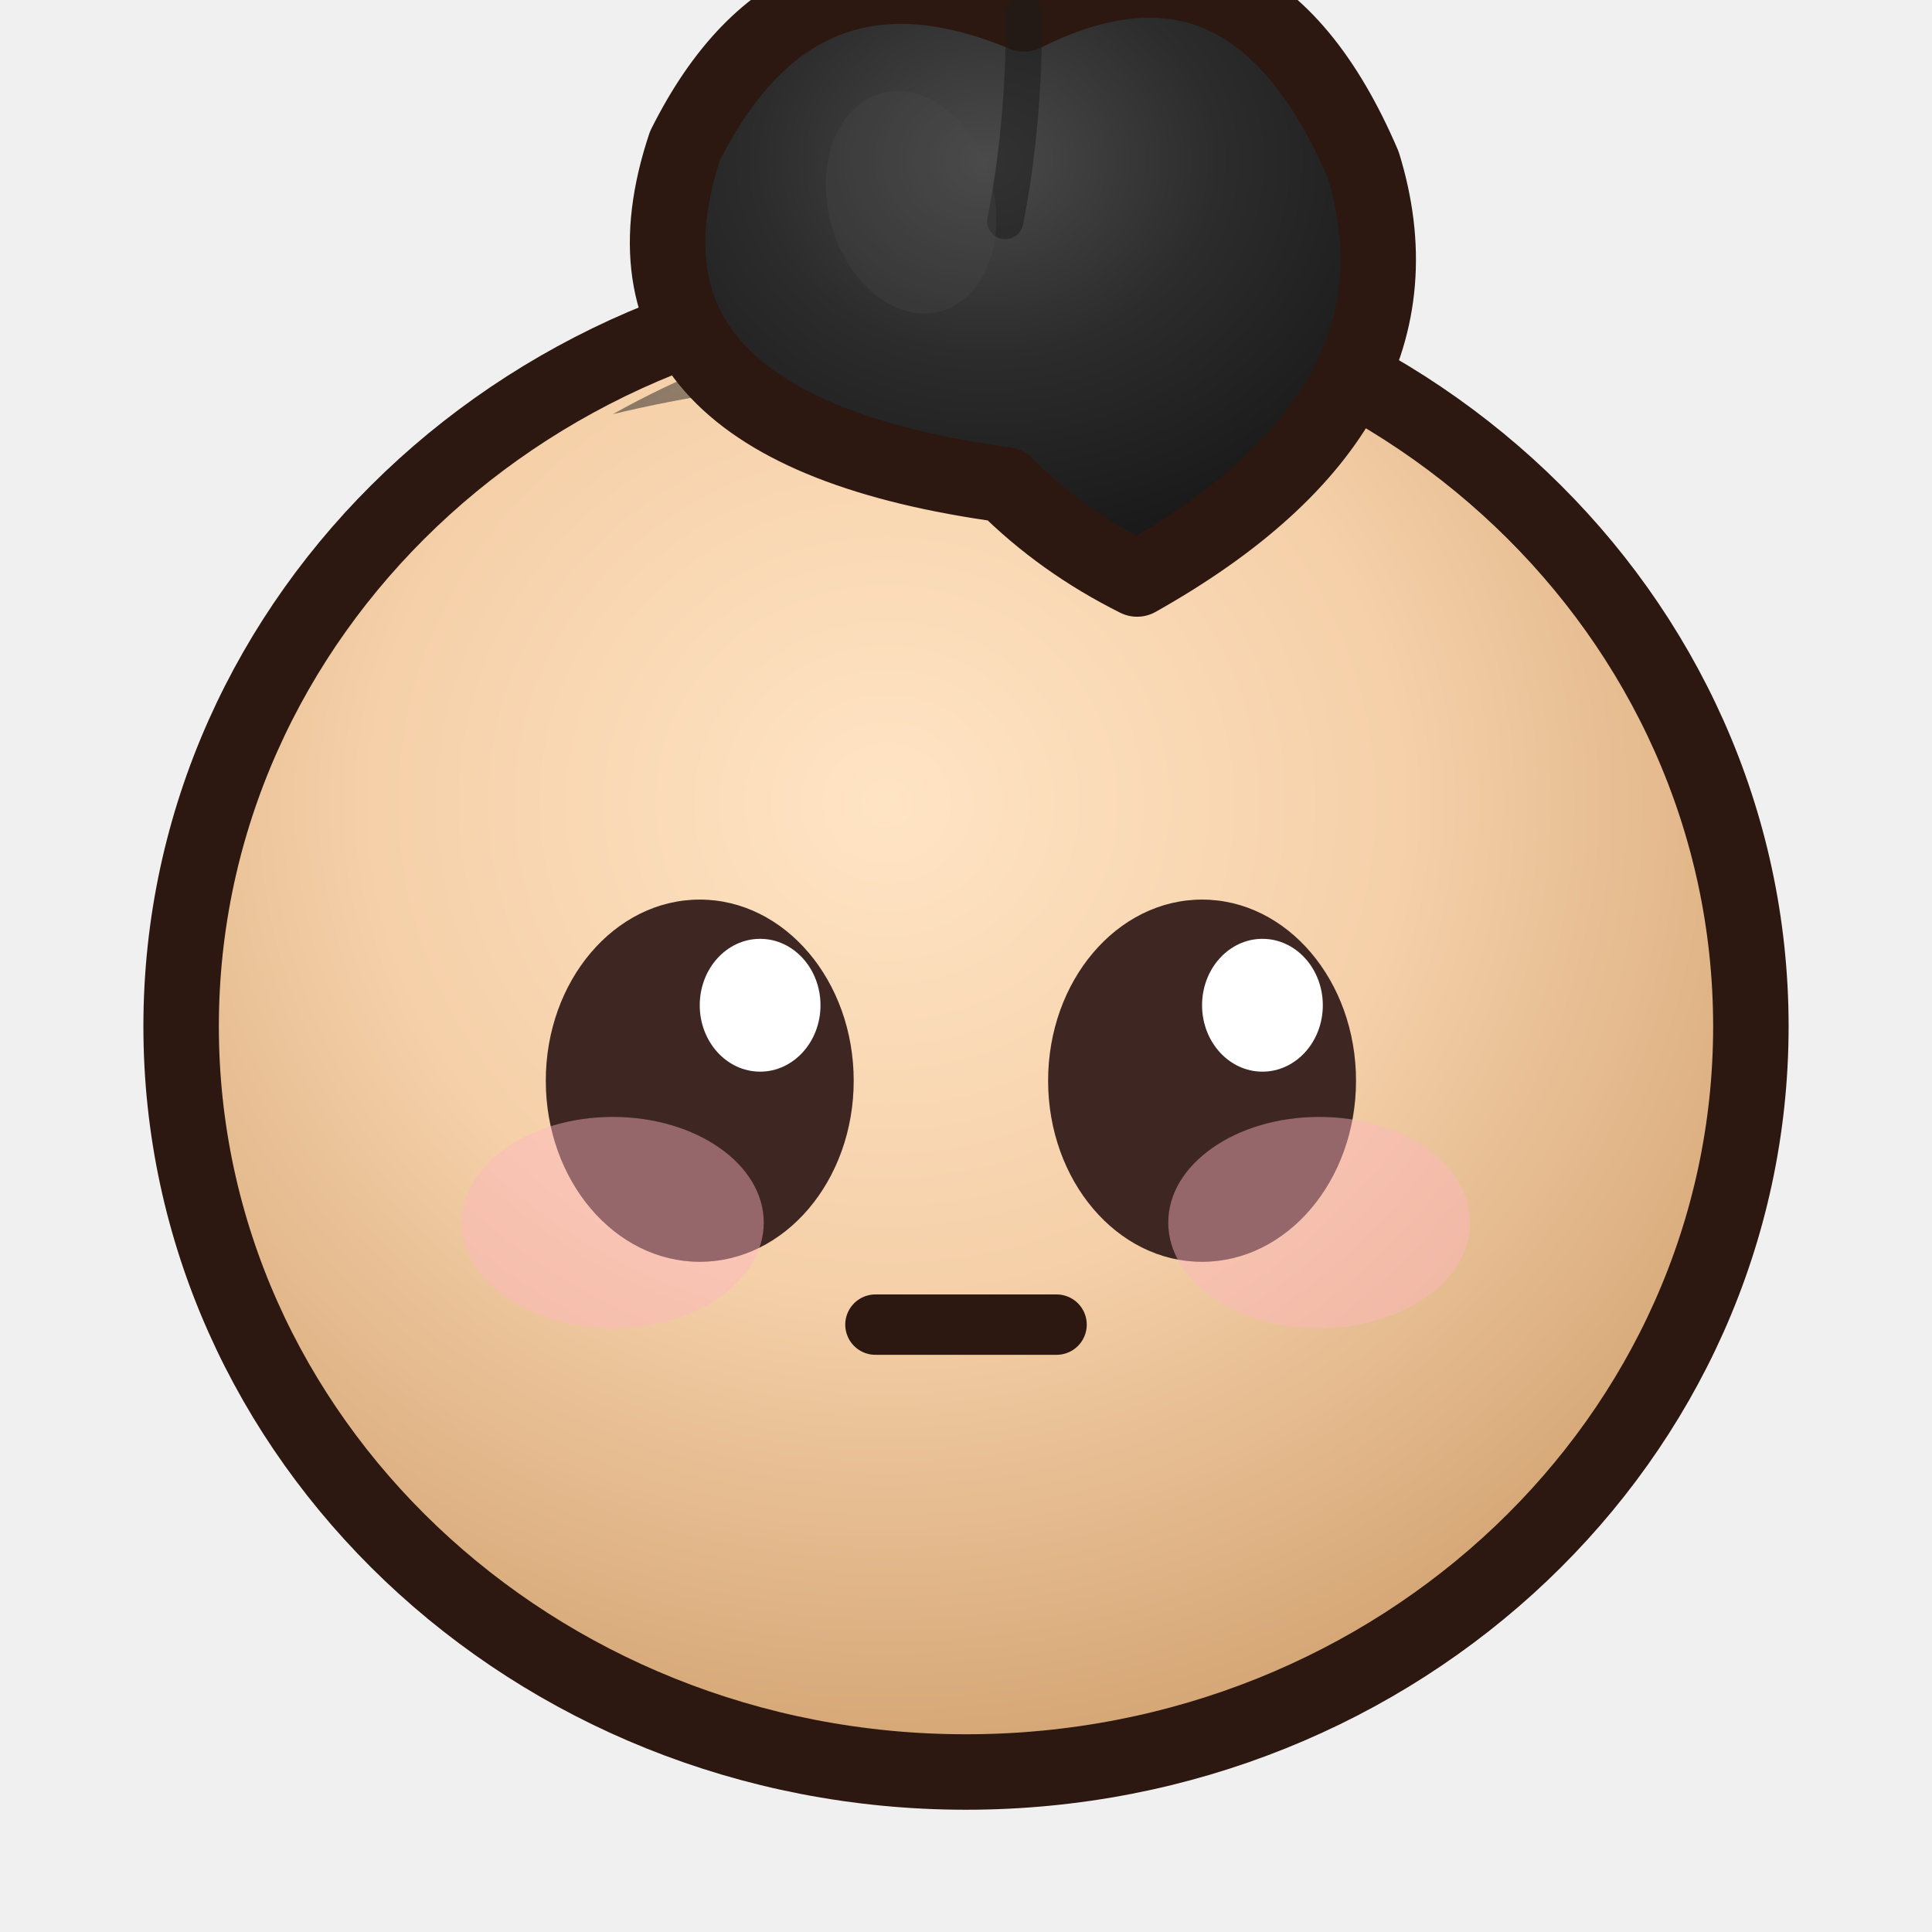
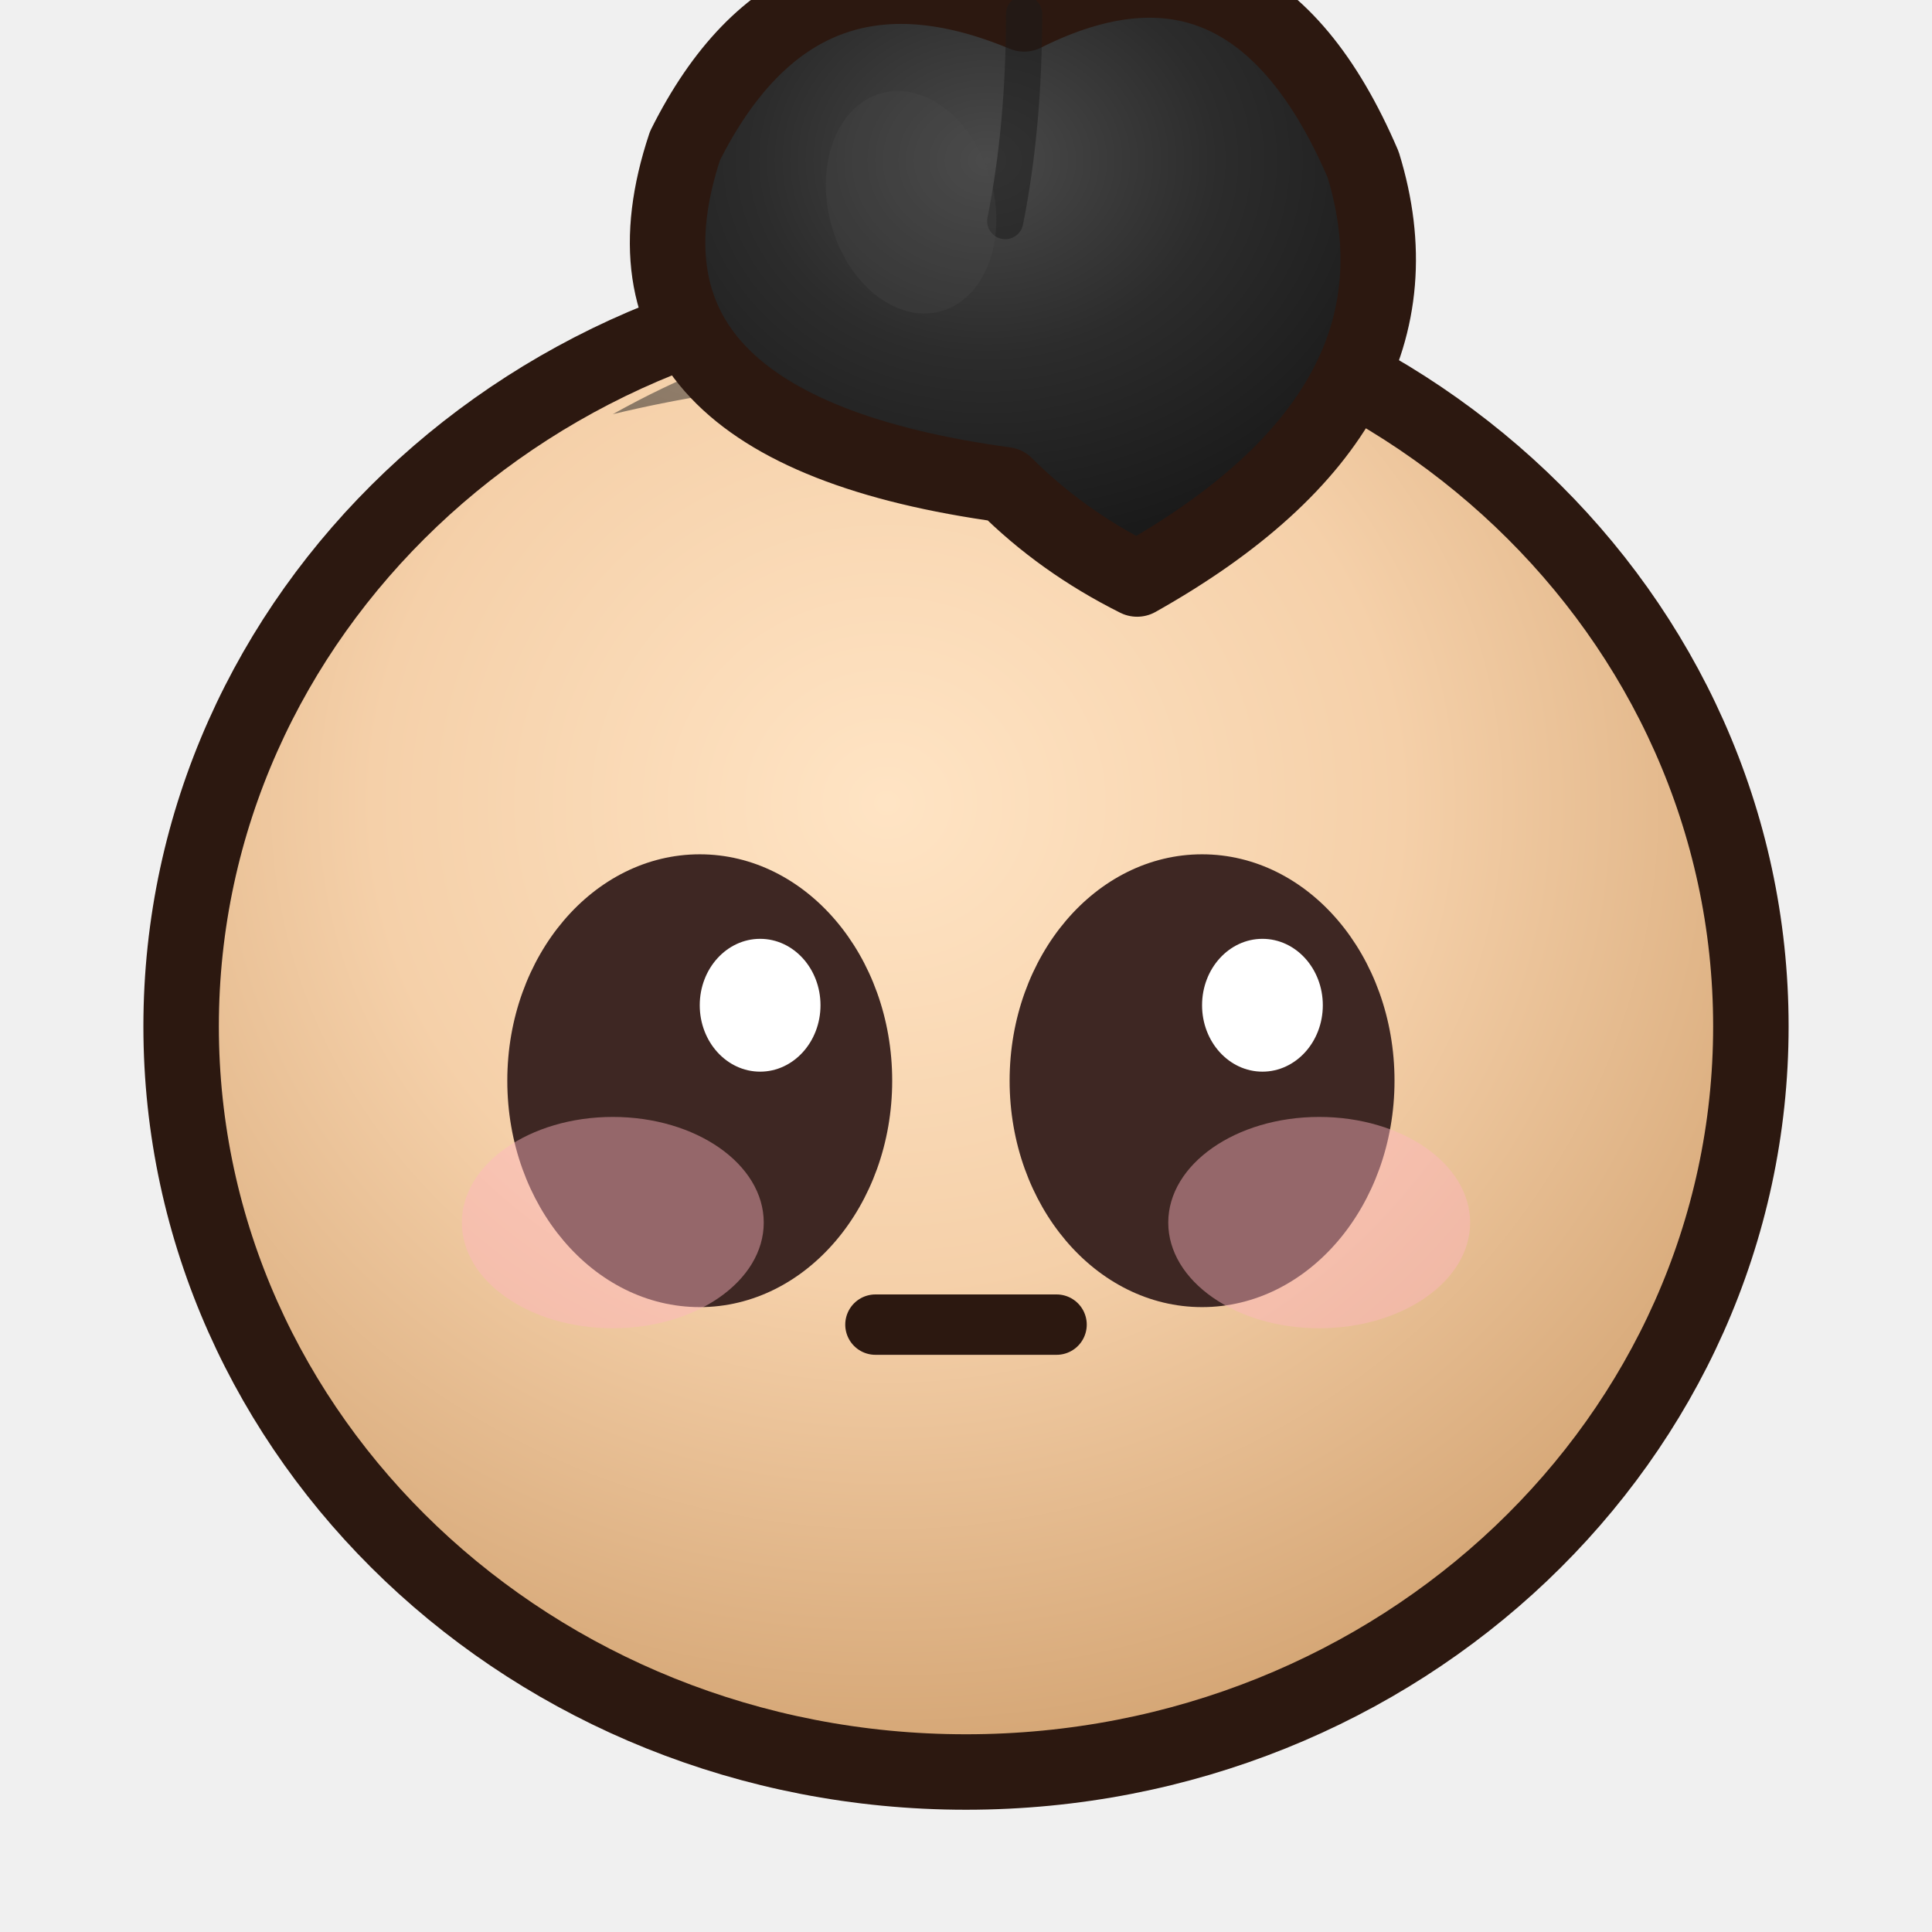
<svg xmlns="http://www.w3.org/2000/svg" viewBox="0 0 64 64" width="64" height="64" id="face_serious">
  <defs>
    <radialGradient id="headGrad" cx="45%" cy="35%" r="65%" fx="45%" fy="35%">
      <stop offset="0%" stop-color="#FFE4C4" />
      <stop offset="50%" stop-color="#F5D0A9" />
      <stop offset="100%" stop-color="#D4A574" />
    </radialGradient>
    <radialGradient id="headGradHair" cx="45%" cy="30%" r="65%" fx="45%" fy="30%">
      <stop offset="0%" stop-color="#4A4A4A" />
      <stop offset="50%" stop-color="#2C2C2C" />
      <stop offset="100%" stop-color="#1A1A1A" />
    </radialGradient>
  </defs>
  <ellipse cx="32" cy="34" rx="26" ry="24.7" fill="url(#headGrad)" stroke="#2C1810" stroke-width="2.5" stroke-linecap="round" stroke-linejoin="round" />
  <path d="M20.3 13.72       Q 26.8 10.08, 33.3 10.6       Q 39.8 11.12, 43.7 15.28       Q 39.8 12.68, 33.3 12.68       Q 26.8 12.16, 20.3 13.72 Z" fill="url(#headGradHair)" opacity="0.5" />
  <path d="       M33.3 16.06       Q 19.572 14.188,         22.692 4.828       Q 26.436 -2.66,         33.924 0.46       Q 41.412 -3.284,         45.156 5.452       Q 47.652 13.564,         37.668 19.18       Q 35.172 17.932,         33.3 16.06 Z" fill="url(#headGradHair)" stroke="#2C1810" stroke-width="2.5" stroke-linecap="round" stroke-linejoin="round" />
  <path d="M33.924 0.46       Q 33.924 4.204,         33.3 7.324" fill="none" stroke="#1A1A1A" stroke-width="1.2" stroke-linecap="round" opacity="0.5" />
  <ellipse cx="30.18" cy="6.7" rx="2.746" ry="3.744" fill="#4A4A4A" opacity="0.25" transform="rotate(-15 30.18 6.7)" />
-   <ellipse cx="23.18" cy="35.8" rx="5.1" ry="6" fill="#3E2723" />
+   <ellipse cx="23.18" cy="35.8" rx="6.375" ry="7.5" fill="#3E2723" />
  <ellipse cx="25.18" cy="33.3" rx="2" ry="2.2" fill="#FFFFFF" />
-   <ellipse cx="39.82" cy="35.8" rx="5.1" ry="6" fill="#3E2723" />
+   <ellipse cx="39.82" cy="35.8" rx="6.375" ry="7.5" fill="#3E2723" />
  <ellipse cx="41.82" cy="33.3" rx="2" ry="2.2" fill="#FFFFFF" />
  <line x1="29" y1="43.88" x2="35" y2="43.88" stroke="#2C1810" stroke-width="2" stroke-linecap="round" />
  <ellipse cx="20.3" cy="40.5" rx="5" ry="3.5" fill="#FFB6C1" opacity="0.45" />
  <ellipse cx="43.7" cy="40.5" rx="5" ry="3.5" fill="#FFB6C1" opacity="0.45" />
</svg>
